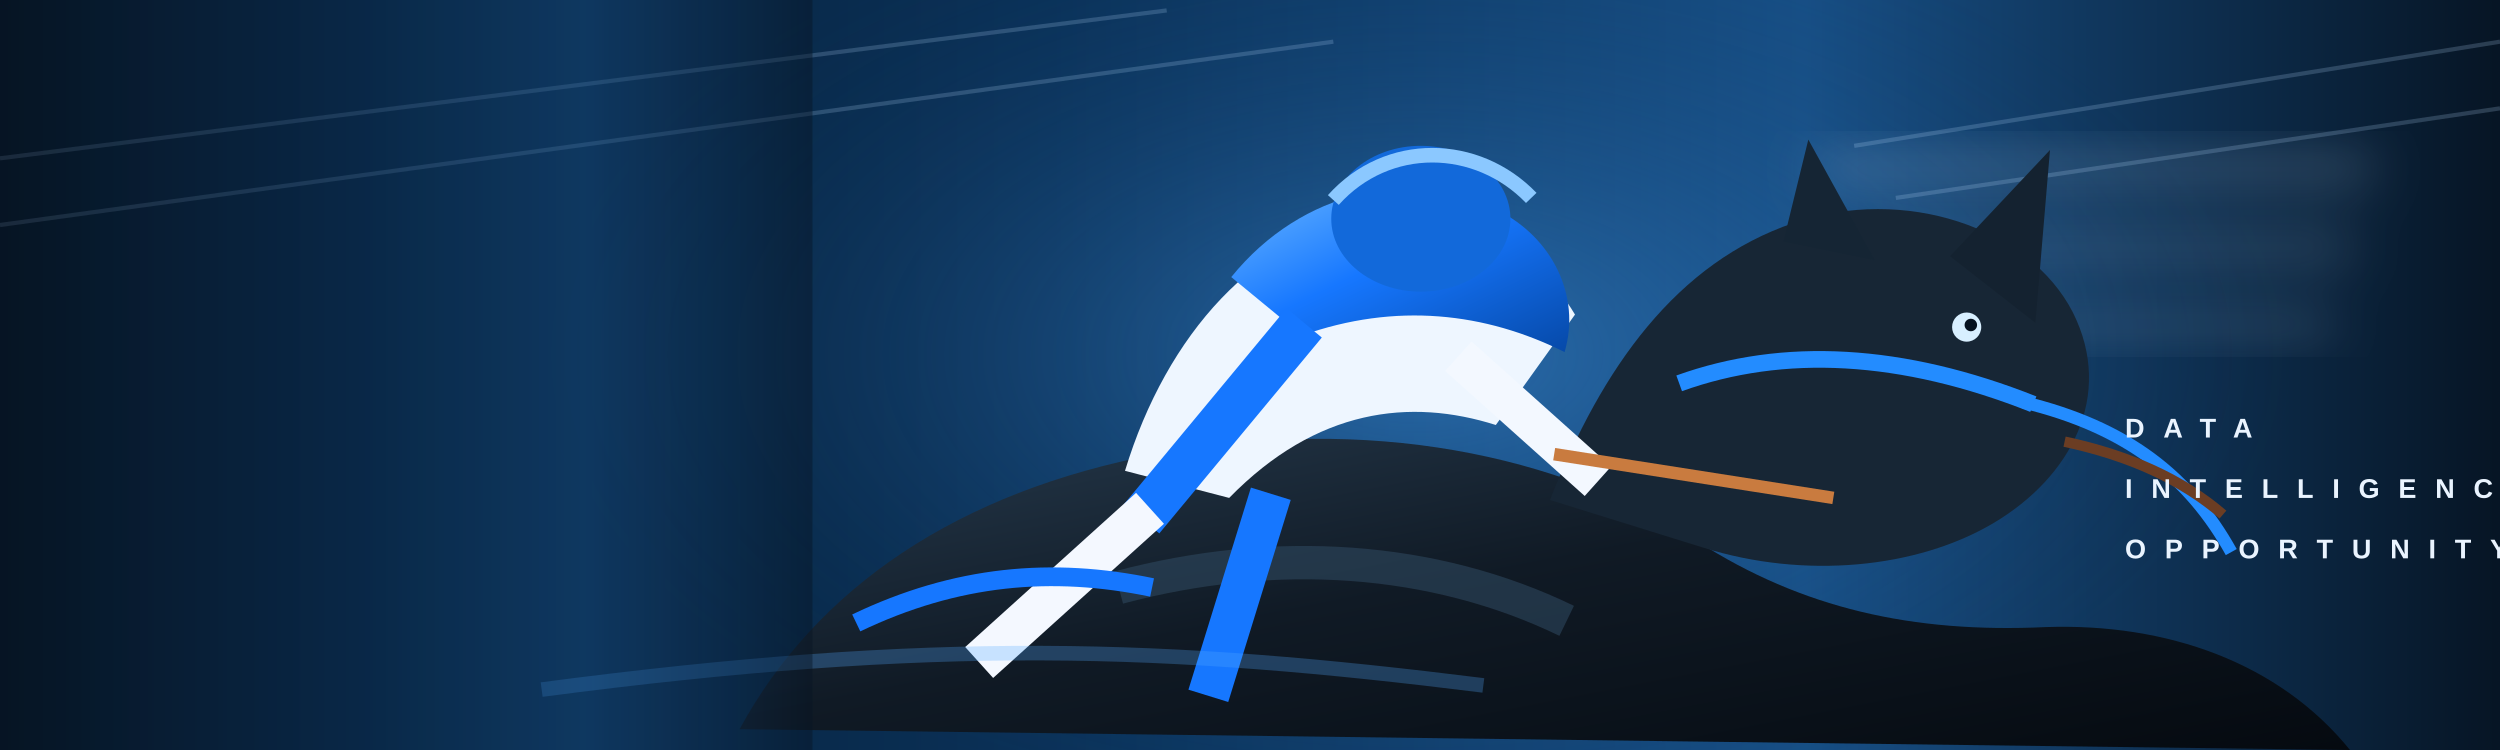
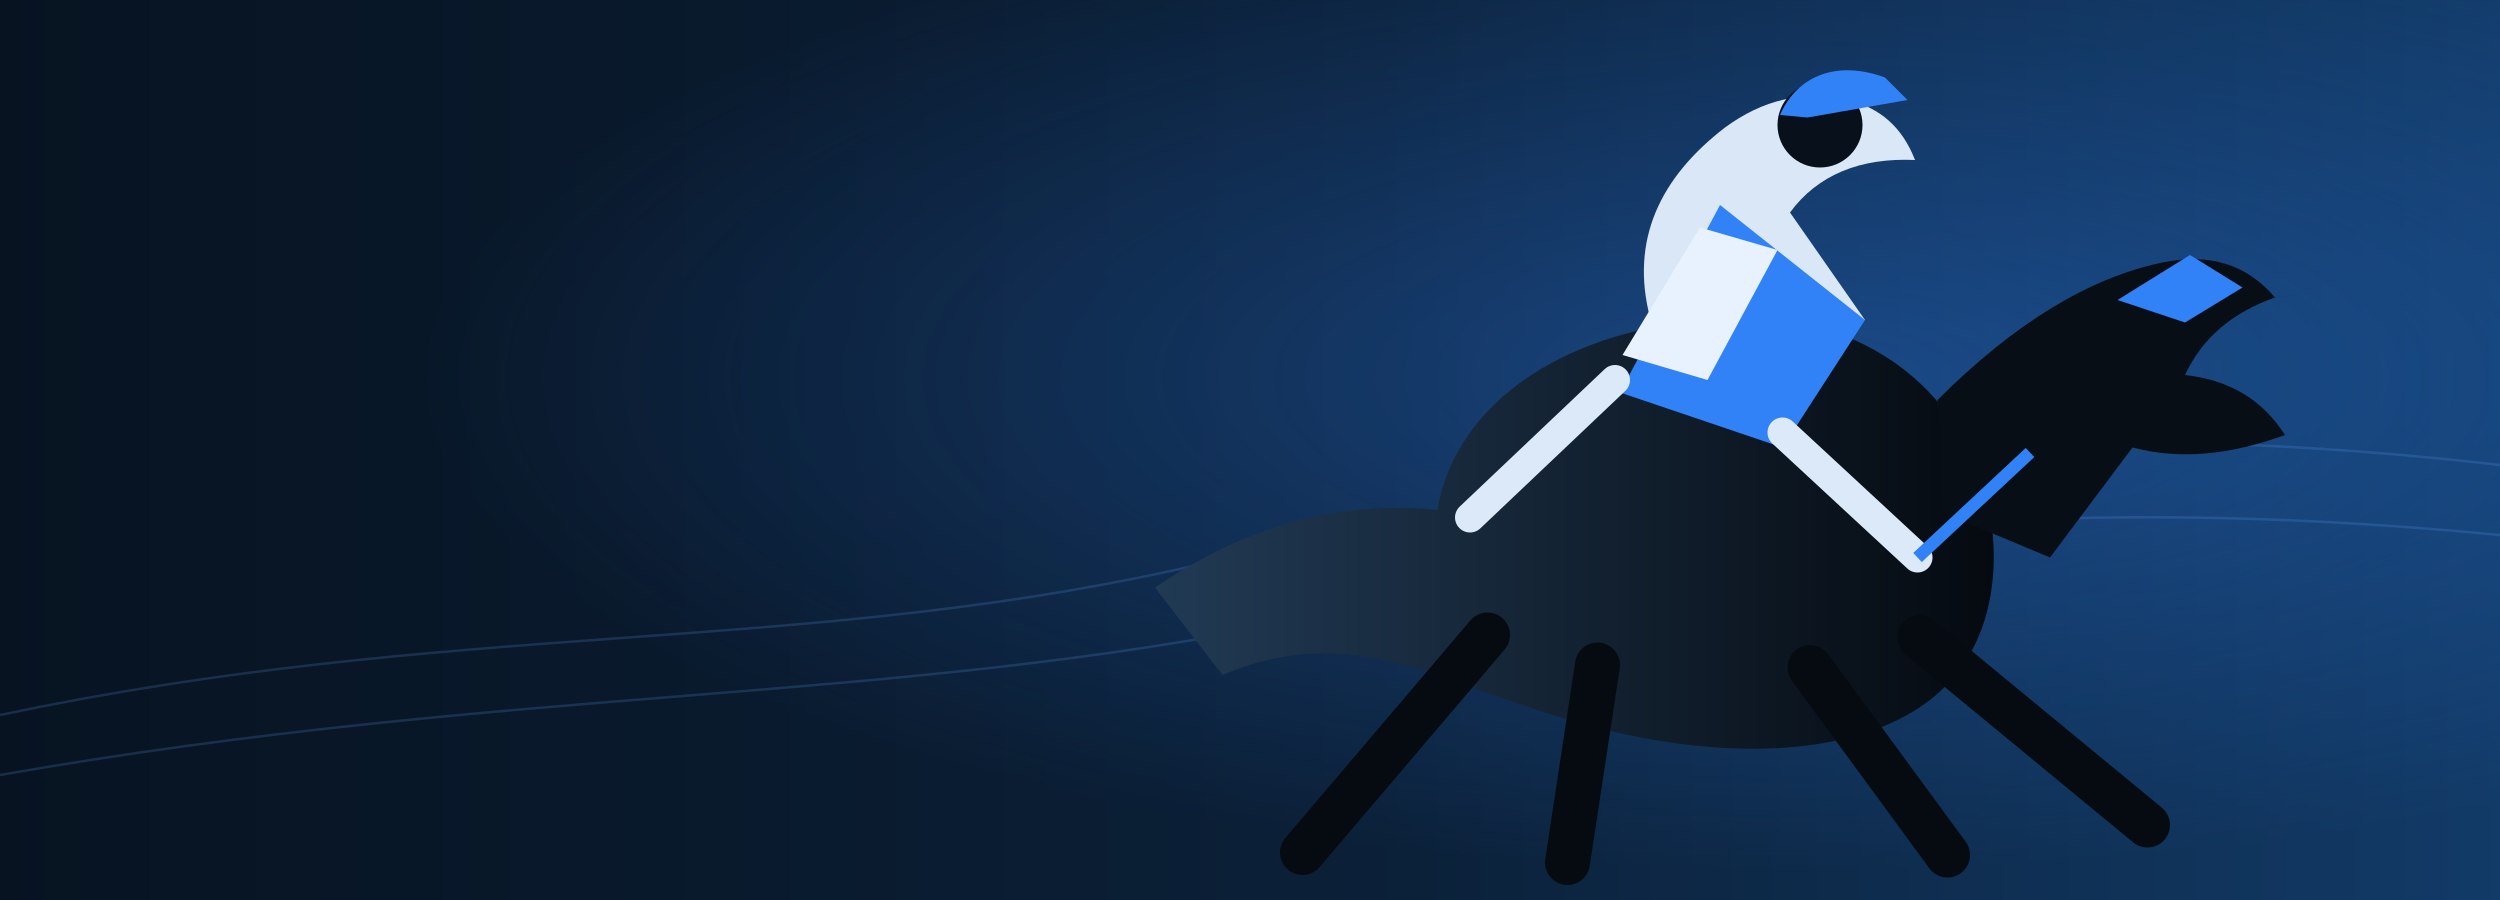
- <svg xmlns="http://www.w3.org/2000/svg" width="1200" height="360" viewBox="0 0 1200 360">
+ <svg xmlns="http://www.w3.org/2000/svg" viewBox="0 0 1000 360" role="img" aria-label="Thoroughbred and jockey racing artwork">
  <defs>
-     <linearGradient id="bg" x1="0" y1="0" x2="1" y2="0">
-       <stop stop-color="#061423" />
-       <stop offset=".42" stop-color="#0a3158" />
-       <stop offset=".72" stop-color="#174f86" />
-       <stop offset="1" stop-color="#061423" />
+     <linearGradient id="bg" x1="0" x2="1">
+       <stop stop-color="#071321" />
+       <stop offset=".55" stop-color="#0b2038" />
+       <stop offset="1" stop-color="#123b68" />
    </linearGradient>
-     <linearGradient id="body" x1="0" y1="0" x2="1" y2="1">
-       <stop stop-color="#263a4d" />
-       <stop offset=".45" stop-color="#101a25" />
+     <radialGradient id="g" cx="72%" cy="42%" r="55%">
+       <stop stop-color="#3182f6" stop-opacity=".34" />
+       <stop offset="1" stop-color="#3182f6" stop-opacity="0" />
+     </radialGradient>
+     <linearGradient id="h">
+       <stop stop-color="#213a54" />
      <stop offset="1" stop-color="#050a10" />
    </linearGradient>
-     <linearGradient id="blue" x1="0" y1="0" x2="1" y2="1">
-       <stop stop-color="#69b6ff" />
-       <stop offset=".45" stop-color="#1677ff" />
-       <stop offset="1" stop-color="#0649a8" />
-     </linearGradient>
-     <radialGradient id="glow">
-       <stop stop-color="#4da8ff" stop-opacity=".42" />
-       <stop offset="1" stop-color="#0a3158" stop-opacity="0" />
-     </radialGradient>
-     <filter id="blur">
-       <feGaussianBlur stdDeviation="12" />
-     </filter>
  </defs>
-   <rect width="1200" height="360" fill="url(#bg)" />
-   <ellipse cx="680" cy="170" rx="430" ry="230" fill="url(#glow)" />
-   <g opacity=".2" stroke="#b9dcff" stroke-width="2">
-     <path d="M0 76L560 5" />
-     <path d="M0 108L640 20" />
-     <path d="M890 70L1200 20" />
-     <path d="M910 95L1200 52" />
+   <rect width="1000" height="360" fill="url(#bg)" />
+   <rect width="1000" height="360" fill="url(#g)" />
+   <g opacity=".18" stroke="#65a8ff" fill="none">
+     <path d="M0 286C180 248 315 262 470 228s304-68 530-42" />
+     <path d="M0 310C205 274 355 282 520 248s293-52 480-34" />
  </g>
-   <g opacity=".18" fill="#cde7ff" filter="url(#blur)">
-     <rect x="870" y="72" width="270" height="18" rx="9" />
-     <rect x="900" y="112" width="230" height="14" rx="7" />
-     <rect x="930" y="150" width="190" height="12" rx="6" />
+   <g transform="translate(430 15)">
+     <path d="M236 115c54-12 99 9 119 45 17 30 17 70-2 94-17 22-51 33-96 30-44-3-78-17-112-29-31-11-58-12-86 0l-27-35c37-25 74-35 113-31 5-32 34-64 91-74z" fill="url(#h)" />
+     <path d="M345 145c31-31 61-49 90-55 19-4 34 1 45 14-17 6-29 16-36 31 18 2 31 10 40 24-22 8-42 10-61 5l-33 44-43-18z" fill="#080e16" />
+     <path d="M417 105l29-18 21 13-23 14z" fill="#3182f6" />
+     <path d="M165 239L91 326M209 251l-12 79M294 252l55 75M338 240l91 75" stroke="#060b11" stroke-width="18" stroke-linecap="round" />
+     <path d="M230 112c-8-31 4-56 30-76 15-11 31-15 49-11 13 3 22 11 27 24-22-1-39 6-50 21l30 43z" fill="#d9e7f7" />
+     <circle cx="298" cy="35" r="17" fill="#07101b" />
+     <path d="M282 31c7-16 23-22 42-15l9 9-40 7z" fill="#3182f6" />
+     <path d="M258 67l-40 75 65 22 33-51z" fill="#3182f6" />
+     <path d="M250 76l31 9-28 52-34-10z" fill="#e8f2ff" />
+     <path d="M216 137l-58 55M283 158l54 50" stroke="#dce9f8" stroke-width="12" stroke-linecap="round" />
+     <path d="M337 208l45-42" stroke="#3182f6" stroke-width="5" />
  </g>
-   <path d="M355 350 C392 282 460 236 555 218 C657 199 748 218 815 260 C865 292 918 304 982 301 C1040 299 1094 318 1128 360 Z" fill="url(#body)" />
-   <path d="M744 240 C769 176 805 126 861 107 C914 89 974 109 995 150 C1015 190 994 229 957 251 C920 273 866 278 818 263 Z" fill="#172635" />
-   <path d="M936 123 L984 72 L977 155Z" fill="#142230" />
-   <path d="M856 116 L868 67 L900 125Z" fill="#152534" />
-   <path d="M806 184 C856 166 913 169 976 194" fill="none" stroke="#238cff" stroke-width="8" />
-   <path d="M971 193 C1021 205 1051 229 1071 265" fill="none" stroke="#238cff" stroke-width="6" />
-   <circle cx="944" cy="157" r="7" fill="#d8efff" />
-   <circle cx="946" cy="156" r="3" fill="#06111f" />
-   <path d="M991 212 Q1038 222 1067 247" fill="none" stroke="#6b3d23" stroke-width="5" />
-   <path d="M537 282 C612 262 688 267 752 298" fill="none" stroke="#304a62" stroke-width="16" opacity=".55" />
-   <path d="M540 226 C560 160 604 112 657 105 C700 99 737 119 756 151 L718 204 C677 191 632 196 590 239Z" fill="#eef6ff" />
-   <path d="M591 133 C625 91 678 80 719 101 C745 114 759 142 751 169 C713 150 670 145 625 161Z" fill="url(#blue)" />
-   <ellipse cx="682" cy="105" rx="43" ry="35" fill="#1269da" />
-   <path d="M640 96 C666 67 709 68 735 95" fill="none" stroke="#8bc8ff" stroke-width="7" />
-   <path d="M626 155 L548 249" stroke="#1677ff" stroke-width="22" />
-   <path d="M700 171 L767 231" stroke="#f3f8ff" stroke-width="19" />
-   <path d="M746 218 L880 239" stroke="#c97b3f" stroke-width="6" />
-   <path d="M552 244 L470 318" stroke="#f4f8ff" stroke-width="20" />
-   <path d="M610 237 L580 334" stroke="#1677ff" stroke-width="20" />
-   <path d="M411 299 C459 276 505 272 553 282" fill="none" stroke="#1677ff" stroke-width="9" />
-   <path d="M260 331 C450 306 560 310 712 329" fill="none" stroke="#54aaff" stroke-opacity=".28" stroke-width="7" />
-   <g fill="#eaf4ff" font-family="Arial,sans-serif" font-size="13" font-weight="700" letter-spacing="9">
-     <text x="1020" y="210">DATA</text>
-     <text x="1020" y="239">INTELLIGENCE</text>
-     <text x="1020" y="268">OPPORTUNITY</text>
-   </g>
-   <rect width="390" height="360" fill="url(#bg)" opacity=".45" />
</svg>
